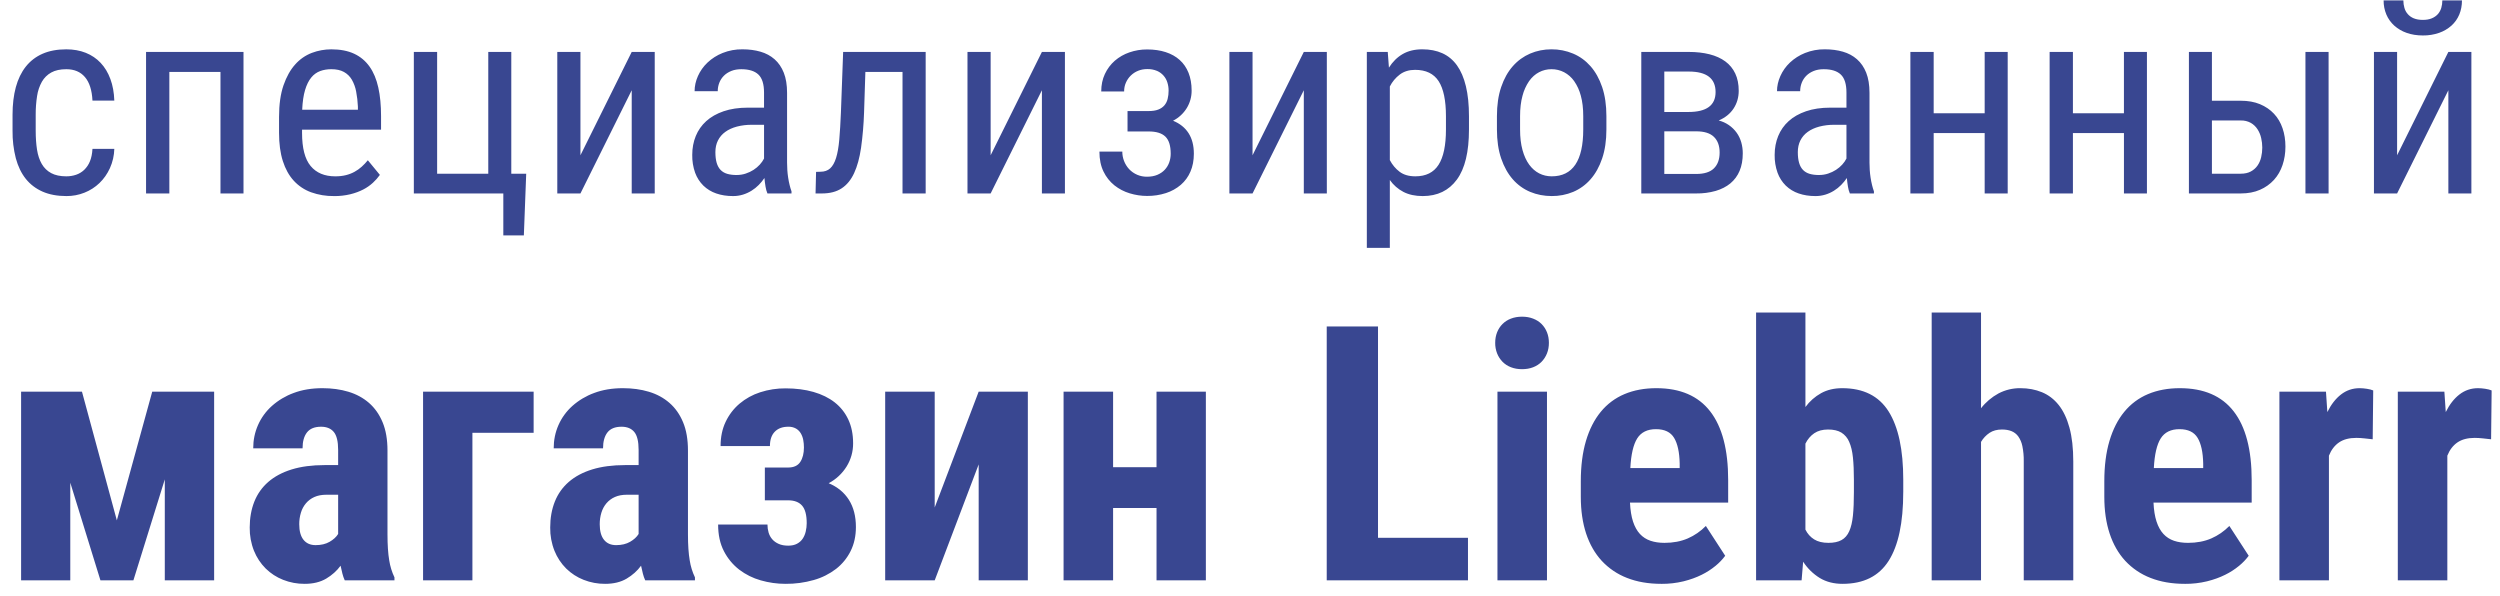
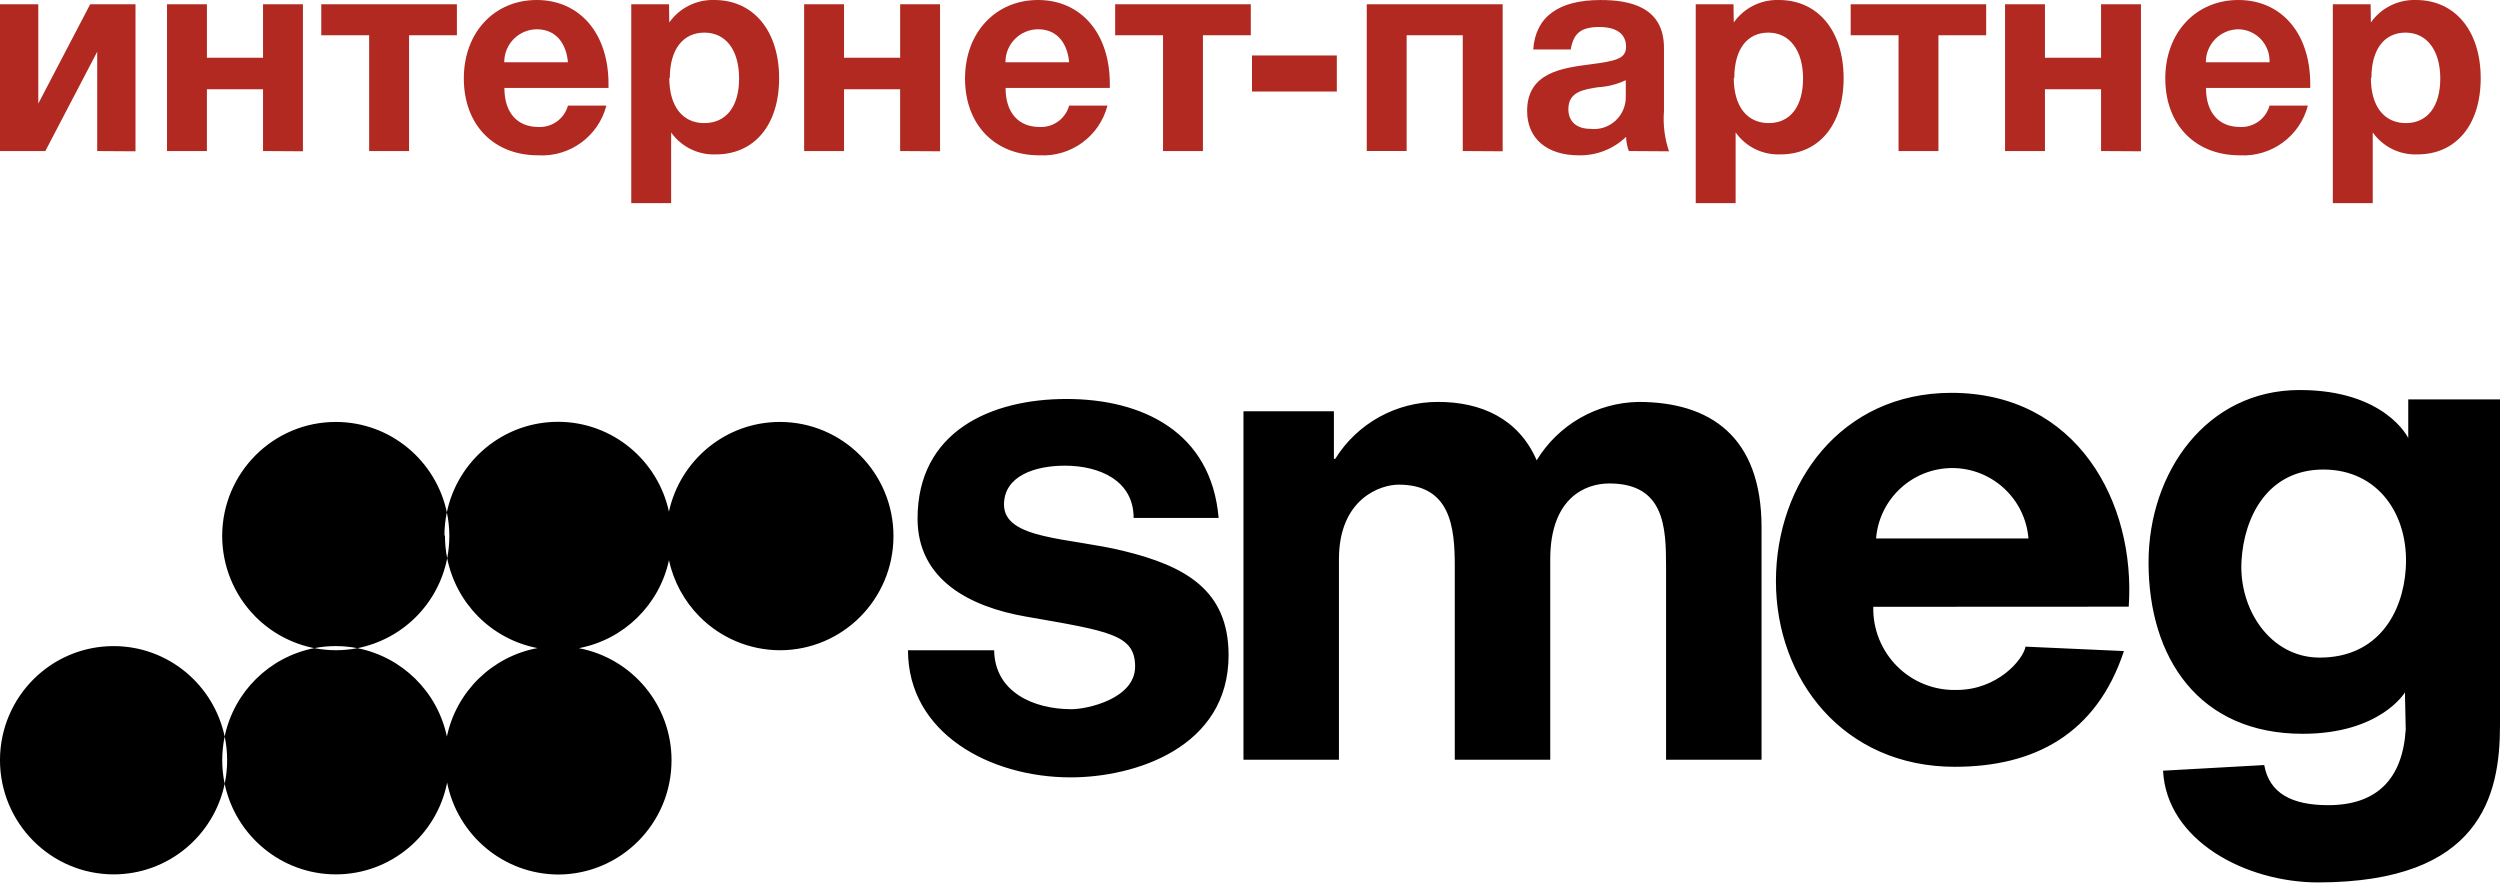
- <svg xmlns="http://www.w3.org/2000/svg" width="168" height="40">
-   <path fill="#394791" d="M4.465 11.849a2 2 0 0 0 .65-.106c.205-.07.387-.18.545-.33a1.64 1.64 0 0 0 .382-.57c.097-.232.154-.512.172-.84h1.468a3.379 3.379 0 0 1-.295 1.296c-.179.39-.413.724-.703 1.002-.29.279-.625.494-1.006.646a3.223 3.223 0 0 1-1.213.229c-.615 0-1.15-.1-1.604-.299-.454-.2-.83-.486-1.13-.861-.298-.375-.521-.835-.668-1.38a7.156 7.156 0 0 1-.22-1.855V7.71c0-.691.074-1.308.22-1.85.147-.542.37-1.002.668-1.38a2.908 2.908 0 0 1 1.125-.866c.452-.199.985-.299 1.6-.299.48 0 .916.078 1.305.233.39.156.724.381 1.002.677.279.296.497.658.655 1.086.158.427.246.91.264 1.45H6.214c-.035-.703-.204-1.23-.506-1.582-.301-.352-.719-.528-1.252-.528-.41 0-.747.074-1.01.22a1.636 1.636 0 0 0-.63.62 2.8 2.8 0 0 0-.324.962 7.802 7.802 0 0 0-.093 1.257v1.072c0 .469.03.892.088 1.27.059.378.166.7.321.967s.366.472.633.615c.267.144.608.216 1.024.216zM16.363 13h-1.547V4.835H11.38V13H9.815V3.49h6.548V13zm6.08.176a4.388 4.388 0 0 1-1.538-.255 2.946 2.946 0 0 1-1.165-.778c-.319-.349-.564-.79-.734-1.323-.17-.533-.254-1.163-.254-1.89V7.859c0-.837.1-1.545.298-2.122.2-.577.462-1.046.787-1.406a2.85 2.85 0 0 1 1.12-.778 3.7 3.7 0 0 1 1.31-.238c.598 0 1.108.099 1.53.295.421.196.767.485 1.037.866.27.38.465.85.588 1.406.124.557.185 1.198.185 1.925v.905h-5.309v.22c0 1.02.192 1.76.576 2.223.384.463.936.695 1.657.695.264 0 .5-.027.712-.08.21-.052.404-.127.58-.224.176-.096.337-.21.483-.342a3.88 3.88 0 0 0 .413-.435l.809.984a3.496 3.496 0 0 1-.466.527 2.94 2.94 0 0 1-.65.453c-.252.132-.54.239-.866.32a4.52 4.52 0 0 1-1.103.124zm-.176-8.526c-.27 0-.518.041-.747.123a1.39 1.39 0 0 0-.602.435c-.173.209-.312.488-.417.84-.106.351-.17.794-.194 1.327h3.744v-.21a6.853 6.853 0 0 0-.118-1.016 2.523 2.523 0 0 0-.29-.795 1.39 1.39 0 0 0-.532-.519c-.223-.123-.504-.185-.844-.185zm5.544-1.16h1.564v8.183h3.437V3.49h1.547v8.183h1.002l-.158 4.148h-1.38V13H27.81V3.49zm14.64 0h1.547V13h-1.547V6.065L39.006 13H37.45V3.49h1.556v6.944l3.445-6.944zM51.572 13a1.93 1.93 0 0 1-.127-.453 6.755 6.755 0 0 1-.075-.584c-.111.164-.239.32-.382.466a2.594 2.594 0 0 1-.484.386 2.48 2.48 0 0 1-.58.264 2.23 2.23 0 0 1-.663.097c-.416 0-.793-.059-1.13-.176a2.305 2.305 0 0 1-.865-.527 2.34 2.34 0 0 1-.554-.866 3.4 3.4 0 0 1-.193-1.2c0-.457.079-.879.237-1.265a2.73 2.73 0 0 1 .703-1.002c.31-.282.7-.503 1.169-.664.469-.161 1.014-.242 1.635-.242h1.08v-1.01c0-.569-.125-.973-.377-1.213-.252-.24-.636-.36-1.152-.36-.252 0-.476.039-.672.118-.196.08-.362.186-.496.32a1.364 1.364 0 0 0-.308.471c-.07.179-.106.368-.106.567h-1.555c0-.34.074-.678.224-1.015.15-.337.363-.639.641-.905a3.222 3.222 0 0 1 1.016-.646 3.479 3.479 0 0 1 1.336-.247c.439 0 .842.053 1.208.159.366.105.683.275.95.51.266.234.472.536.619.905.146.369.22.82.22 1.353v4.685c0 .158.005.325.017.5a5.97 5.97 0 0 0 .154 1.007 4.1 4.1 0 0 0 .127.426V13h-1.617zm-2.074-1.24c.217 0 .422-.031.615-.096.194-.064.37-.148.528-.25.158-.103.297-.22.417-.352.12-.132.215-.268.286-.409V8.386h-.818a3.87 3.87 0 0 0-1.015.123c-.302.082-.56.2-.773.356a1.574 1.574 0 0 0-.492.575c-.115.229-.172.49-.172.783 0 .287.03.528.088.725.059.196.147.354.264.474.117.12.265.207.444.26.178.052.388.079.628.079zm12.707-8.27V13h-1.556V4.835h-2.496l-.088 2.725a22.657 22.657 0 0 1-.202 2.373c-.1.68-.255 1.246-.466 1.7-.21.454-.49.796-.84 1.024-.348.229-.789.343-1.322.343h-.43l.035-1.45.298-.009c.264 0 .48-.075.646-.224.167-.15.3-.384.4-.703.1-.32.172-.731.216-1.235.044-.504.08-1.11.11-1.82l.149-4.069h5.546zm7.811 0h1.547V13h-1.547V6.065L66.571 13h-1.556V3.49h1.556v6.944l3.445-6.944zm10.062 2.593c0 .428-.109.82-.326 1.178a2.322 2.322 0 0 1-.923.852c.458.188.805.466 1.042.835.237.37.356.83.356 1.38 0 .451-.076.853-.229 1.204a2.432 2.432 0 0 1-.646.888 2.92 2.92 0 0 1-.997.554 4.01 4.01 0 0 1-1.275.193c-.392 0-.78-.059-1.164-.176a3.076 3.076 0 0 1-1.028-.536 2.66 2.66 0 0 1-.73-.923c-.184-.375-.277-.823-.277-1.345h1.538a1.733 1.733 0 0 0 .453 1.174 1.62 1.62 0 0 0 1.208.514c.264 0 .496-.042.695-.127.199-.085.365-.198.496-.339.132-.14.232-.305.3-.492.067-.188.1-.384.1-.589 0-.533-.118-.915-.356-1.147-.237-.231-.61-.347-1.12-.347H75.77V7.463h1.424c.252 0 .463-.032.633-.097.17-.064.307-.157.413-.277.105-.12.18-.265.224-.435a2.24 2.24 0 0 0 .066-.562c0-.188-.027-.368-.08-.54a1.24 1.24 0 0 0-.694-.787 1.62 1.62 0 0 0-.668-.123c-.217 0-.419.038-.606.114a1.506 1.506 0 0 0-.822.8c-.08.181-.119.378-.119.589h-1.538c0-.434.082-.825.246-1.174.164-.348.386-.644.664-.888a2.97 2.97 0 0 1 .98-.562 3.578 3.578 0 0 1 1.195-.198c.463 0 .88.06 1.248.18.37.12.683.296.94.528.259.231.456.52.594.865.138.346.207.742.207 1.187zm7.538-2.593h1.547V13h-1.547V6.065L84.171 13h-1.556V3.49h1.556v6.944l3.445-6.944zm11.099 5.212c0 1.506-.271 2.628-.813 3.366-.542.739-1.308 1.108-2.298 1.108-.499 0-.928-.093-1.288-.277a2.557 2.557 0 0 1-.919-.804v4.561h-1.546V3.49h1.406l.079 1.055c.252-.399.561-.703.927-.914.366-.211.804-.317 1.314-.317s.96.088 1.35.264c.389.176.716.447.98.813.263.366.464.834.601 1.402.138.568.207 1.242.207 2.021v.888zm-1.547-.888c0-1.066-.164-1.853-.492-2.36-.328-.506-.856-.76-1.582-.76-.405 0-.746.104-1.024.312a2.316 2.316 0 0 0-.673.805v4.948c.17.322.39.584.66.786.27.203.62.304 1.054.304.71 0 1.23-.258 1.56-.774.331-.515.497-1.306.497-2.373v-.888zm3.426-.008c0-.744.095-1.396.285-1.956.19-.56.451-1.027.782-1.402s.72-.657 1.165-.848c.445-.19.923-.286 1.433-.286a3.7 3.7 0 0 1 1.45.286c.451.19.842.473 1.173.848.331.375.592.843.782 1.402.19.56.286 1.212.286 1.956v.896c0 .738-.095 1.387-.286 1.947-.19.56-.45 1.027-.782 1.402a3.19 3.19 0 0 1-1.164.844 3.676 3.676 0 0 1-1.442.28c-.515 0-.997-.093-1.446-.28a3.181 3.181 0 0 1-1.169-.844c-.33-.375-.591-.843-.782-1.402-.19-.56-.285-1.209-.285-1.947v-.896zm1.555.896c0 .527.054.987.163 1.38.108.393.258.72.448.98s.415.457.672.589c.258.132.54.198.844.198 1.412 0 2.118-1.05 2.118-3.147v-.896c0-.522-.054-.979-.162-1.371a3.059 3.059 0 0 0-.449-.985 1.924 1.924 0 0 0-.676-.597 1.82 1.82 0 0 0-.848-.203c-.3 0-.578.068-.835.203-.258.134-.48.334-.668.597a3.12 3.12 0 0 0-.444.985c-.109.392-.163.85-.163 1.37v.897zM110.295 13V3.49h3.19c.516 0 .981.053 1.397.158.416.106.77.266 1.06.48.29.213.512.484.667.812.156.329.233.715.233 1.16 0 .44-.114.836-.342 1.187-.229.352-.563.621-1.002.809a2.142 2.142 0 0 1 1.208.826c.138.193.24.409.308.646.067.237.1.482.1.734 0 .45-.07.845-.214 1.182a2.18 2.18 0 0 1-.62.84c-.27.222-.598.39-.984.505a4.62 4.62 0 0 1-1.31.171h-3.691zm1.546-4.175v2.865h2.145c.539 0 .936-.126 1.19-.377.256-.252.383-.607.383-1.064 0-.451-.127-.801-.382-1.05-.255-.25-.652-.374-1.191-.374h-2.145zm0-1.3h1.626c1.213 0 1.82-.446 1.82-1.337 0-.92-.6-1.38-1.802-1.38h-1.644v2.716zM124.311 13a1.93 1.93 0 0 1-.128-.453 6.755 6.755 0 0 1-.074-.584c-.112.164-.239.32-.383.466a2.594 2.594 0 0 1-.483.386 2.48 2.48 0 0 1-.58.264 2.23 2.23 0 0 1-.664.097c-.416 0-.792-.059-1.129-.176a2.305 2.305 0 0 1-.866-.527 2.34 2.34 0 0 1-.553-.866 3.4 3.4 0 0 1-.194-1.2c0-.457.08-.879.238-1.265a2.73 2.73 0 0 1 .703-1.002c.31-.282.7-.503 1.169-.664.468-.161 1.013-.242 1.634-.242h1.081v-1.01c0-.569-.126-.973-.378-1.213-.251-.24-.635-.36-1.15-.36-.253 0-.477.039-.673.118-.197.08-.362.186-.497.32a1.364 1.364 0 0 0-.307.471c-.07.179-.106.368-.106.567h-1.556c0-.34.075-.678.225-1.015a2.83 2.83 0 0 1 .641-.905 3.222 3.222 0 0 1 1.015-.646 3.479 3.479 0 0 1 1.336-.247c.44 0 .843.053 1.209.159.366.105.682.275.949.51.267.234.473.536.62.905.146.369.22.82.22 1.353v4.685c0 .158.005.325.017.5a5.97 5.97 0 0 0 .154 1.007 4.1 4.1 0 0 0 .127.426V13h-1.617zm-2.074-1.24c.217 0 .422-.031.615-.096.193-.064.37-.148.527-.25.159-.103.298-.22.418-.352.12-.132.215-.268.285-.409V8.386h-.817a3.87 3.87 0 0 0-1.015.123c-.302.082-.56.2-.774.356a1.574 1.574 0 0 0-.492.575c-.114.229-.171.49-.171.783 0 .287.03.528.088.725.058.196.146.354.263.474.118.12.266.207.444.26.179.052.388.079.629.079zm12.68 1.24h-1.547V8.94h-3.427V13h-1.565V3.49h1.565v4.122h3.427V3.49h1.547V13zm9.358 0h-1.546V8.94H139.3V13h-1.565V3.49h1.565v4.122h3.428V3.49h1.546V13zm4.366-6.231h1.934c.492 0 .924.077 1.296.232.372.156.686.37.94.642.256.273.448.598.576.976.13.378.194.79.194 1.235 0 .439-.065.85-.194 1.234-.128.384-.32.717-.575.998a2.744 2.744 0 0 1-.94.668c-.373.164-.805.246-1.297.246h-3.48V3.49h1.546v3.28zm7.84 6.231h-1.555V3.49h1.555V13zm-7.84-4.904v3.577h1.934c.27 0 .497-.05.681-.15.185-.1.334-.231.448-.395.115-.164.197-.352.246-.563a2.82 2.82 0 0 0 0-1.292 1.817 1.817 0 0 0-.246-.588 1.33 1.33 0 0 0-.448-.427 1.325 1.325 0 0 0-.681-.162h-1.934zM164.53 3.49h1.547V13h-1.547V6.065L161.085 13h-1.556V3.49h1.556v6.944l3.445-6.944zm.914-3.463c0 .346-.06.662-.18.95-.12.287-.295.534-.523.742a2.48 2.48 0 0 1-.83.488 3.22 3.22 0 0 1-1.095.176c-.404 0-.769-.059-1.094-.176a2.452 2.452 0 0 1-.83-.488 2.123 2.123 0 0 1-.528-.742 2.385 2.385 0 0 1-.185-.95h1.327c0 .176.024.343.07.501a1.062 1.062 0 0 0 .628.703c.168.07.372.106.612.106.234 0 .435-.035.602-.106.167-.07.303-.165.409-.285.105-.12.181-.26.228-.418.047-.158.07-.325.07-.5h1.319zM7.852 34.97l2.378-8.649h4.16V39h-3.316v-6.785L8.964 39H6.75l-2.027-6.563V39H1.418V26.32h4.09l2.344 8.649zM23.168 39a2.536 2.536 0 0 1-.158-.451 12.168 12.168 0 0 1-.123-.533c-.25.343-.573.632-.967.867-.395.234-.877.351-1.447.351a3.86 3.86 0 0 1-1.448-.27 3.483 3.483 0 0 1-1.171-.76 3.549 3.549 0 0 1-.786-1.19 4.075 4.075 0 0 1-.287-1.565c0-.64.104-1.22.31-1.74.208-.52.52-.961.938-1.324.418-.364.942-.643 1.57-.838.63-.195 1.37-.293 2.221-.293h.903v-1.02c0-.57-.098-.972-.293-1.207-.196-.234-.48-.351-.856-.351-.43 0-.744.127-.943.38-.2.255-.299.612-.299 1.073h-3.316c0-.555.107-1.076.322-1.565a3.75 3.75 0 0 1 .932-1.283 4.548 4.548 0 0 1 1.464-.873c.57-.215 1.215-.322 1.934-.322.633 0 1.215.08 1.746.24.531.16.992.41 1.383.75.39.34.695.774.914 1.301.219.527.328 1.162.328 1.904v5.625c0 .367.01.694.03.979.019.285.048.543.087.773a4.137 4.137 0 0 0 .352 1.143V39h-3.34zm-1.957-2.367c.367 0 .68-.074.937-.223.258-.148.45-.324.575-.527v-2.637h-.785c-.313 0-.583.05-.81.152a1.581 1.581 0 0 0-.567.422 1.75 1.75 0 0 0-.34.633 2.6 2.6 0 0 0-.112.774c0 .46.096.81.287 1.048.192.239.463.358.815.358zm14.648-7.547h-4.113V39H28.43V26.32h7.43v2.766zM43.36 39a2.536 2.536 0 0 1-.158-.451 12.17 12.17 0 0 1-.123-.533c-.25.343-.572.632-.967.867-.394.234-.877.351-1.447.351a3.86 3.86 0 0 1-1.447-.27 3.488 3.488 0 0 1-1.172-.76 3.549 3.549 0 0 1-.785-1.19 4.074 4.074 0 0 1-.287-1.565c0-.64.103-1.22.31-1.74.207-.52.52-.961.938-1.324.418-.364.941-.643 1.57-.838.629-.195 1.37-.293 2.22-.293h.903v-1.02c0-.57-.098-.972-.293-1.207-.195-.234-.48-.351-.855-.351-.43 0-.745.127-.944.38-.199.255-.299.612-.299 1.073h-3.316c0-.555.107-1.076.322-1.565a3.75 3.75 0 0 1 .932-1.283 4.548 4.548 0 0 1 1.465-.873c.57-.215 1.215-.322 1.933-.322.633 0 1.215.08 1.746.24.532.16.993.41 1.383.75s.696.774.914 1.301c.22.527.328 1.162.328 1.904v5.625c0 .367.01.694.03.979.02.285.049.543.088.773a4.137 4.137 0 0 0 .352 1.143V39h-3.34zm-1.957-2.367c.368 0 .68-.074.938-.223.258-.148.45-.324.574-.527v-2.637h-.785c-.313 0-.582.05-.809.152a1.581 1.581 0 0 0-.568.422c-.152.18-.266.39-.34.633-.074.242-.111.5-.111.774 0 .46.095.81.287 1.048.191.239.463.358.814.358zm11.555-5.215c.383 0 .656-.125.82-.375.164-.25.246-.574.246-.973 0-.172-.015-.34-.046-.504a1.38 1.38 0 0 0-.164-.445.91.91 0 0 0-.323-.322 1 1 0 0 0-.521-.123c-.383 0-.684.111-.903.334-.218.222-.328.545-.328.967h-3.316c0-.61.113-1.153.34-1.63.226-.476.537-.882.931-1.218a4.105 4.105 0 0 1 1.389-.768 5.414 5.414 0 0 1 1.711-.263c.687 0 1.31.08 1.87.24.558.16 1.034.394 1.429.703.394.309.699.693.914 1.154.215.461.322.992.322 1.594a2.92 2.92 0 0 1-.433 1.553 3.15 3.15 0 0 1-1.208 1.13c.594.25 1.047.624 1.36 1.12.312.496.469 1.103.469 1.822 0 .602-.118 1.139-.352 1.611a3.47 3.47 0 0 1-.978 1.202 4.434 4.434 0 0 1-1.5.75 6.7 6.7 0 0 1-1.905.257A5.967 5.967 0 0 1 51.123 39a4.301 4.301 0 0 1-1.447-.72 3.695 3.695 0 0 1-1.026-1.237c-.261-.5-.392-1.098-.392-1.793h3.316c0 .188.026.367.076.54.051.17.133.321.246.45.114.13.258.233.434.31.176.079.389.118.639.118.234 0 .431-.043.592-.129.16-.086.287-.2.38-.34.094-.14.163-.303.205-.486.043-.184.065-.37.065-.557 0-.547-.104-.94-.31-1.177-.208-.239-.522-.358-.944-.358h-1.559v-2.203h1.559zm12.809-5.098h3.304V39h-3.304v-7.793L62.812 39h-3.328V26.32h3.328v7.782l2.954-7.782zM81.036 39h-3.317v-4.863H74.8V39h-3.328V26.32H74.8v5.075h2.918V26.32h3.316V39zm11.566-2.86h6.046V39h-9.492V21.937h3.446v14.204zM103.957 39h-3.328V26.32h3.328V39zm-3.48-15.96c0-.259.043-.495.128-.71.086-.215.207-.4.364-.557a1.61 1.61 0 0 1 .568-.363c.223-.086.47-.129.744-.129s.522.043.744.13c.223.085.412.206.569.362.156.157.277.342.363.557.086.215.129.451.129.71 0 .257-.043.493-.129.708a1.7 1.7 0 0 1-.363.563c-.157.16-.346.283-.569.369-.222.086-.47.129-.744.129-.273 0-.521-.043-.744-.13a1.574 1.574 0 0 1-.568-.368 1.7 1.7 0 0 1-.364-.563 1.892 1.892 0 0 1-.128-.709zm11.168 16.194c-.868 0-1.637-.132-2.31-.398a4.547 4.547 0 0 1-1.698-1.148c-.461-.5-.81-1.112-1.05-1.834-.237-.723-.357-1.545-.357-2.467v-1.043c0-1.032.116-1.936.346-2.713.23-.777.563-1.43.996-1.957a4.098 4.098 0 0 1 1.594-1.19c.629-.265 1.342-.398 2.139-.398 1.61 0 2.816.52 3.62 1.559.805 1.039 1.208 2.578 1.208 4.617v1.511h-6.598c.024.508.092.934.205 1.278.114.344.268.62.463.832.195.21.432.363.71.457.276.094.59.14.942.14.586 0 1.108-.1 1.565-.298a3.84 3.84 0 0 0 1.213-.838l1.3 2.004a3.812 3.812 0 0 1-.644.673 4.78 4.78 0 0 1-.937.604c-.36.18-.766.326-1.22.44a6.13 6.13 0 0 1-1.487.17zm-.364-10.394c-.578 0-.998.207-1.26.62-.261.415-.416 1.08-.462 1.993h3.316v-.305c-.016-.757-.14-1.332-.375-1.722-.234-.39-.64-.586-1.219-.586zm16.617 4.23c0 2.055-.328 3.596-.984 4.623-.656 1.028-1.687 1.541-3.094 1.541-.586 0-1.095-.13-1.529-.392a3.556 3.556 0 0 1-1.12-1.096L121.067 39h-3.058V21h3.316v6.352a3.27 3.27 0 0 1 1.055-.932c.406-.223.879-.334 1.418-.334 1.422 0 2.46.521 3.117 1.564.656 1.043.984 2.573.984 4.588v.832zm-3.316-.832c0-.57-.021-1.066-.064-1.488-.043-.422-.127-.773-.252-1.055a1.34 1.34 0 0 0-.528-.627c-.226-.136-.523-.205-.89-.205-.375 0-.686.084-.932.252-.246.168-.443.4-.592.698v5.777c.14.281.336.5.586.656.25.156.57.234.961.234.36 0 .652-.062.879-.187.227-.125.4-.324.521-.598.122-.273.204-.625.247-1.054.043-.43.064-.953.064-1.57v-.833zm8.543-4.804a3.78 3.78 0 0 1 1.178-.997 3.087 3.087 0 0 1 1.47-.351c.524 0 1.004.09 1.442.27.437.18.812.464 1.125.855.312.39.555.898.726 1.523.172.625.258 1.387.258 2.286V39h-3.328v-8.004a4.67 4.67 0 0 0-.094-1.02 1.699 1.699 0 0 0-.28-.656 1.05 1.05 0 0 0-.458-.351c-.18-.07-.39-.106-.633-.106-.328 0-.605.074-.832.223a1.874 1.874 0 0 0-.574.61V39h-3.316V21h3.316v6.434zm13.7 11.8c-.868 0-1.637-.132-2.31-.398a4.547 4.547 0 0 1-1.699-1.148c-.46-.5-.81-1.112-1.048-1.834-.239-.723-.358-1.545-.358-2.467v-1.043c0-1.032.115-1.936.346-2.713.23-.777.562-1.43.996-1.957a4.098 4.098 0 0 1 1.594-1.19c.629-.265 1.341-.398 2.138-.398 1.61 0 2.817.52 3.621 1.559.805 1.039 1.208 2.578 1.208 4.617v1.511h-6.598c.023.508.092.934.205 1.278.113.344.267.62.463.832.195.21.431.363.709.457.277.094.592.14.943.14.586 0 1.108-.1 1.565-.298.457-.2.86-.479 1.213-.838l1.3 2.004a3.812 3.812 0 0 1-.644.673 4.78 4.78 0 0 1-.938.604c-.36.18-.765.326-1.219.44a6.13 6.13 0 0 1-1.488.17zm-.364-10.394c-.578 0-.998.207-1.26.62-.262.415-.416 1.08-.463 1.993h3.317v-.305c-.016-.757-.14-1.332-.375-1.722-.235-.39-.64-.586-1.22-.586zm12.984.68l-.545-.06a5.234 5.234 0 0 0-.556-.034c-.477 0-.864.101-1.16.304-.297.204-.524.5-.68.891V39h-3.328V26.32h3.129l.093 1.371c.25-.507.557-.902.92-1.183.364-.281.78-.422 1.248-.422.149 0 .311.014.487.041.176.027.318.064.427.111l-.035 3.282zm7.957 0l-.545-.06a5.234 5.234 0 0 0-.556-.034c-.477 0-.863.101-1.16.304-.297.204-.524.5-.68.891V39h-3.328V26.32h3.129l.093 1.371c.25-.507.557-.902.92-1.183.364-.281.78-.422 1.248-.422.149 0 .311.014.487.041.176.027.318.064.428.111l-.036 3.282z" />
+ <svg xmlns="http://www.w3.org/2000/svg" width="134" height="48">
+   <path d="M134 21.407h-4.918v2.07s-1.226-2.572-5.823-2.572c-4.99 0-8.097 4.406-8.097 9.242 0 5.13 2.708 9.184 8.261 9.184 4.169 0 5.481-2.22 5.481-2.22l.043 1.984c-.164 2.643-1.533 4.062-4.156 4.062-1.939 0-3.157-.63-3.428-2.15l-5.424.302c.192 3.76 4.447 5.989 8.318 5.989 8.709-.014 9.743-4.65 9.743-8.418V21.407zm-19.9 11.111c.384-5.595-2.773-11.462-9.509-11.462-5.901 0-9.401 4.828-9.401 10.094 0 5.265 3.614 9.95 9.587 9.95 4.276 0 7.598-1.762 9.066-6.203l-5.274-.237c-.136.717-1.519 2.321-3.693 2.321a4.329 4.329 0 01-3.186-1.263 4.374 4.374 0 01-1.283-3.193l13.693-.007zm-65.432 2.336c0 4.456 4.412 6.813 8.717 6.813 3.464 0 8.467-1.605 8.467-6.548 0-3.49-2.316-4.779-5.623-5.588-2.901-.717-6.415-.602-6.415-2.486 0-1.526 1.64-2.085 3.264-2.085 1.832 0 3.685.78 3.685 2.801h4.555c-.392-4.62-4.099-6.376-8.154-6.376-4.056 0-7.983 1.741-7.983 6.412 0 3.31 2.85 4.736 5.802 5.251 4.469.781 5.859.96 5.859 2.68 0 1.72-2.552 2.285-3.414 2.285-2.01 0-4.106-.903-4.142-3.16h-4.618zM66.65 40.72h5.117V29.975c0-3.245 2.224-3.998 3.2-3.998 2.788 0 3.009 2.286 3.009 4.356v10.388h5.117V29.975c0-3.253 1.846-4.062 3.165-4.062 2.944 0 3.043 2.314 3.043 4.427v10.381h5.118V28.27c0-4.872-2.751-6.727-6.6-6.727a6.515 6.515 0 00-5.453 3.13c-.976-2.256-3.008-3.13-5.274-3.13a6.464 6.464 0 00-5.524 3.052h-.071v-2.55H66.65V40.72zM29.911 22.61c-2.93-.003-5.379 2.076-5.96 4.849-.583-2.76-3.016-4.834-5.936-4.843-3.358-.01-6.09 2.715-6.106 6.09a6.149 6.149 0 001.777 4.34 6.092 6.092 0 003.16 1.694 6.11 6.11 0 00-4.805 4.736c-.581-2.763-3.018-4.838-5.94-4.845-3.36-.008-6.09 2.72-6.102 6.096-.004 3.384 2.72 6.132 6.087 6.14 2.93 0 5.376-2.08 5.956-4.852.585 2.767 3.027 4.845 5.954 4.852 2.953 0 5.415-2.114 5.97-4.918.557 2.803 3.016 4.918 5.97 4.925 3.353-.016 6.063-2.756 6.058-6.128a6.112 6.112 0 00-4.965-6.004 6.109 6.109 0 004.827-4.714 6.143 6.143 0 001.637 3.018 6.086 6.086 0 004.31 1.807c3.358 0 6.081-2.734 6.087-6.109.005-3.375-2.71-6.117-6.068-6.128-2.921-.009-5.368 2.051-5.967 4.809-.593-2.752-3.029-4.813-5.944-4.816zM12.043 42.015a6.171 6.171 0 000-2.539 6.173 6.173 0 000 2.539zm11.926-12.09a6.142 6.142 0 001.657 3.114 6.091 6.091 0 003.183 1.698 6.109 6.109 0 00-4.856 4.743 6.11 6.11 0 00-4.795-4.738 6.085 6.085 0 01-2.312-.002 6.082 6.082 0 012.312.002 6.11 6.11 0 004.811-4.818zm0 0a6.269 6.269 0 01-.12-1.226l-.028.007a6.18 6.18 0 01.13-1.247 6.173 6.173 0 01.018 2.465zm76.588-1.062a4.107 4.107 0 014.084-3.776 4.106 4.106 0 014.084 3.776h-8.168zm23.778 6.384c-2.644 0-4.341-2.587-4.191-5.173.135-2.407 1.425-4.907 4.39-4.907 2.966 0 4.612 2.471 4.413 5.337-.157 2.328-1.476 4.743-4.612 4.743z" fill-rule="evenodd" />
+   <path d="M5.21 8.096V2.773L2.43 8.096H0V.229h2.053v5.323L4.833.23h2.43v7.88L5.21 8.097zm8.889 0v-3.31H11.09v3.31H8.952V.229h2.139v2.866h3.008V.229h2.138v7.88l-2.138-.013zm7.826-6.205v6.205h-2.139V1.89H17.22V.23h7.27v1.662h-2.565z" fill="#B12920" />
+   <path d="M24.861 4.205c0 2.472 1.583 4.12 3.985 4.12a3.566 3.566 0 003.656-2.665h-2.06a1.562 1.562 0 01-1.582 1.146c-1.112 0-1.825-.738-1.825-2.092h5.581v-.215C32.616 1.741 31.034 0 28.767 0c-2.266 0-3.906 1.734-3.906 4.205zm2.167-.866a1.758 1.758 0 011.74-1.77c1.076 0 1.589.81 1.674 1.77h-3.414zM38.29 0a2.846 2.846 0 00-2.416 1.204l-.015-.975h-2.024v10.66h2.138V7.1a2.803 2.803 0 002.402 1.176c2.039 0 3.386-1.555 3.386-4.084S40.392 0 38.29 0zm-.542 6.598c-1.162 0-1.874-.895-1.874-2.421h.028c0-1.526.706-2.429 1.853-2.429 1.148 0 1.86.931 1.86 2.457 0 1.526-.705 2.393-1.867 2.393z" fill="#B12920" fill-rule="evenodd" />
+   <path d="M48.247 8.096v-3.31H45.24v3.31h-2.138V.229h2.138v2.866h3.008V.229h2.138v7.88l-2.138-.013z" fill="#B12920" />
+   <path d="M51.725 4.205c0 2.472 1.583 4.12 3.985 4.12a3.566 3.566 0 003.65-2.665h-2.054a1.562 1.562 0 01-1.582 1.146c-1.112 0-1.825-.738-1.825-2.092h5.588v-.215C59.487 1.741 57.905 0 55.64 0c-2.267 0-3.914 1.734-3.914 4.205zm2.167-.866a1.758 1.758 0 011.74-1.77h.007c1.069 0 1.582.81 1.667 1.77h-3.414z" fill="#B12920" fill-rule="evenodd" />
+   <path d="M64.477 1.891v6.205h-2.138V1.89h-2.566V.23h7.27v1.662h-2.566zm7.177 3.016h-4.547V2.973h4.547v1.934zm6.75 3.189V1.89h-3.008v6.205h-2.138V.229h7.285v7.88l-2.139-.013z" fill="#B12920" />
+   <path d="M87.157 7.336c.008.26.058.516.15.76l2.152.014a5.377 5.377 0 01-.27-2.15V2.566c0-2.2-1.832-2.565-3.4-2.565-2.246 0-3.486.896-3.607 2.65h2.01c.15-.895.57-1.203 1.54-1.203.969 0 1.425.416 1.425 1.053 0 .638-.513.767-1.903.946-1.54.2-3.4.444-3.4 2.5 0 1.476 1.055 2.379 2.78 2.379a3.554 3.554 0 002.523-.989zm-3.093-1.483c0-.96.855-1.053 1.568-1.175a4.046 4.046 0 001.51-.38v.853a1.71 1.71 0 01-.55 1.317c-.366.337-.86.497-1.352.438-.734 0-1.176-.394-1.176-1.053zM95.347 0a2.846 2.846 0 00-2.417 1.204l-.014-.975h-2.024v10.66h2.138V7.1a2.803 2.803 0 002.402 1.176c2.039 0 3.386-1.555 3.386-4.084S97.449 0 95.347 0zm-.542 6.598c-1.162 0-1.875-.895-1.875-2.421h.029c0-1.526.677-2.429 1.825-2.429 1.147 0 1.86.967 1.86 2.457 0 1.49-.677 2.393-1.839 2.393z" fill="#B12920" fill-rule="evenodd" />
+   <path d="M103.9 1.891v6.205h-2.138V1.89h-2.566V.23h7.263v1.662h-2.56zm8.717 6.205v-3.31h-3.008v3.31h-2.138V.229h2.138v2.866h3.008V.229h2.138v7.88l-2.138-.013z" fill="#B12920" />
+   <path d="M116.06 4.205c0 2.472 1.59 4.12 3.991 4.12a3.566 3.566 0 003.65-2.665h-2.053a1.562 1.562 0 01-1.583 1.146c-1.111 0-1.824-.738-1.824-2.092h5.588v-.215c0-2.758-1.582-4.499-3.85-4.499-2.266 0-3.92 1.734-3.92 4.205zm2.174-.866a1.758 1.758 0 011.739-1.77h.007c.456.007.89.2 1.204.532.314.333.481.78.464 1.238h-3.414zM129.495 0a2.846 2.846 0 00-2.416 1.204l-.014-.975h-2.025v10.66h2.139V7.1a2.803 2.803 0 002.402 1.176c2.038 0 3.385-1.555 3.385-4.084S131.598 0 129.496 0zm-.541 6.598c-1.162 0-1.875-.895-1.875-2.421h.029c0-1.526.684-2.429 1.831-2.429 1.148 0 1.86.967 1.86 2.457 0 1.49-.684 2.393-1.845 2.393z" fill="#B12920" fill-rule="evenodd" />
</svg>
